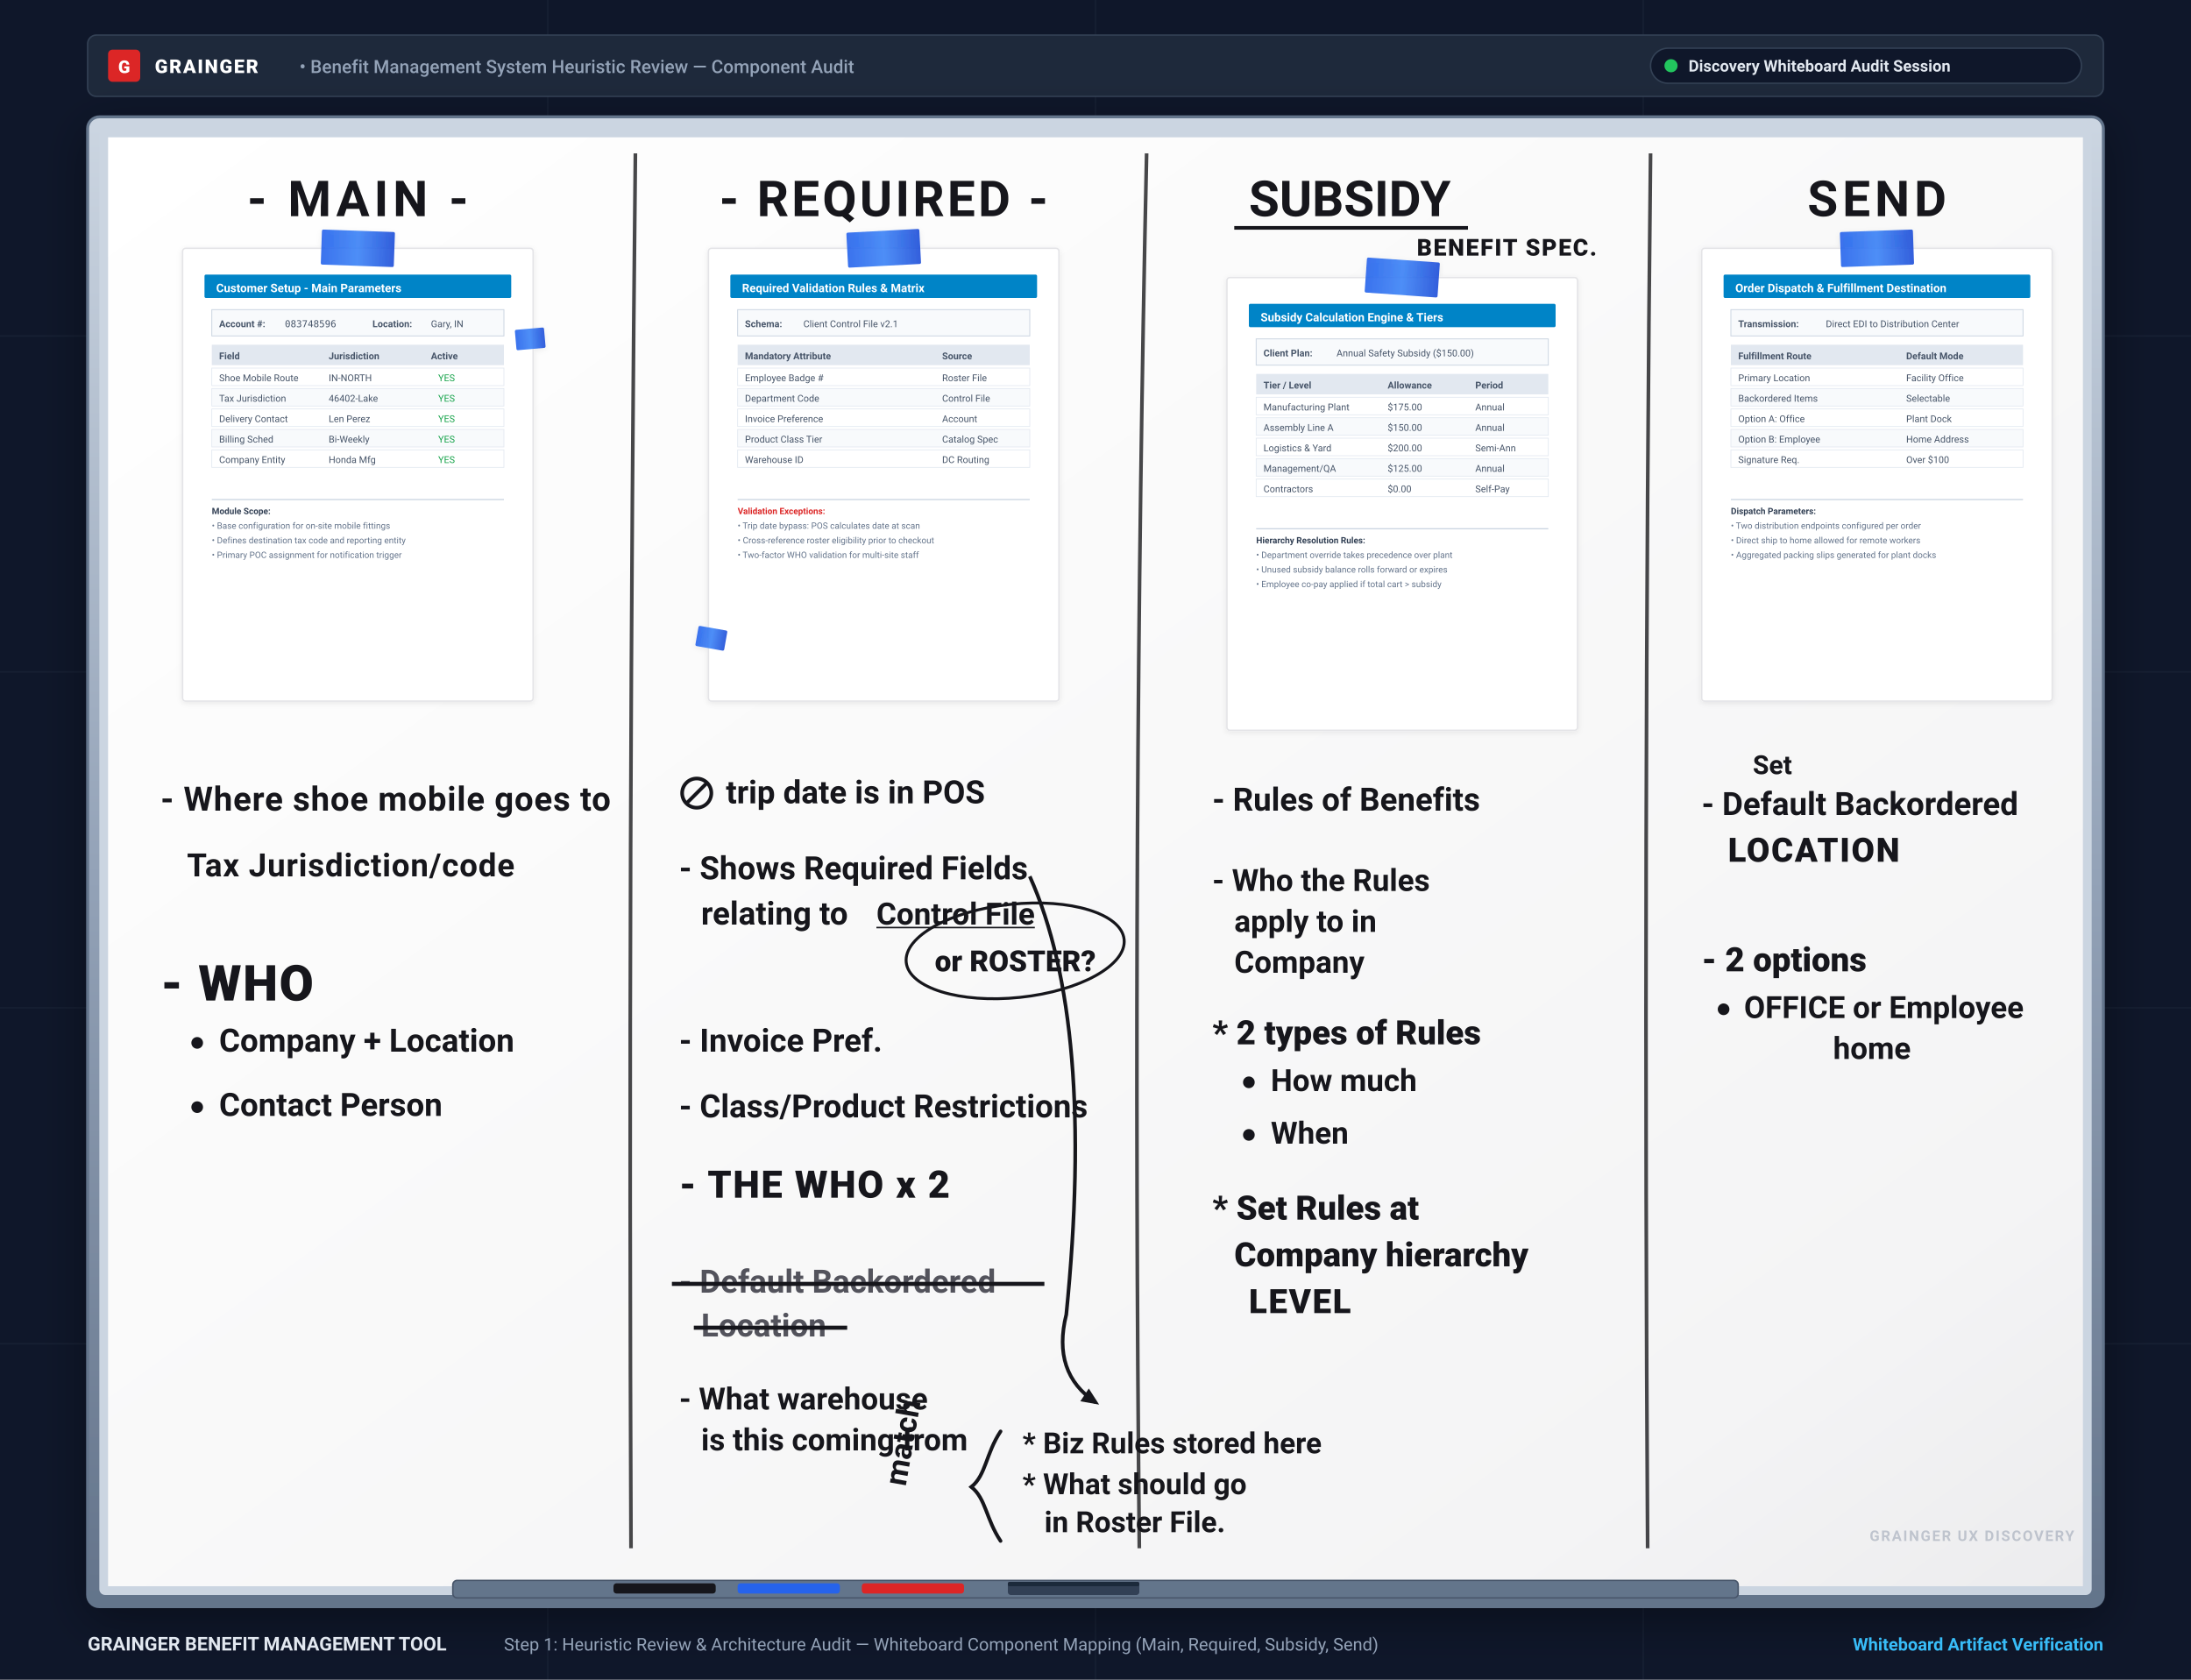
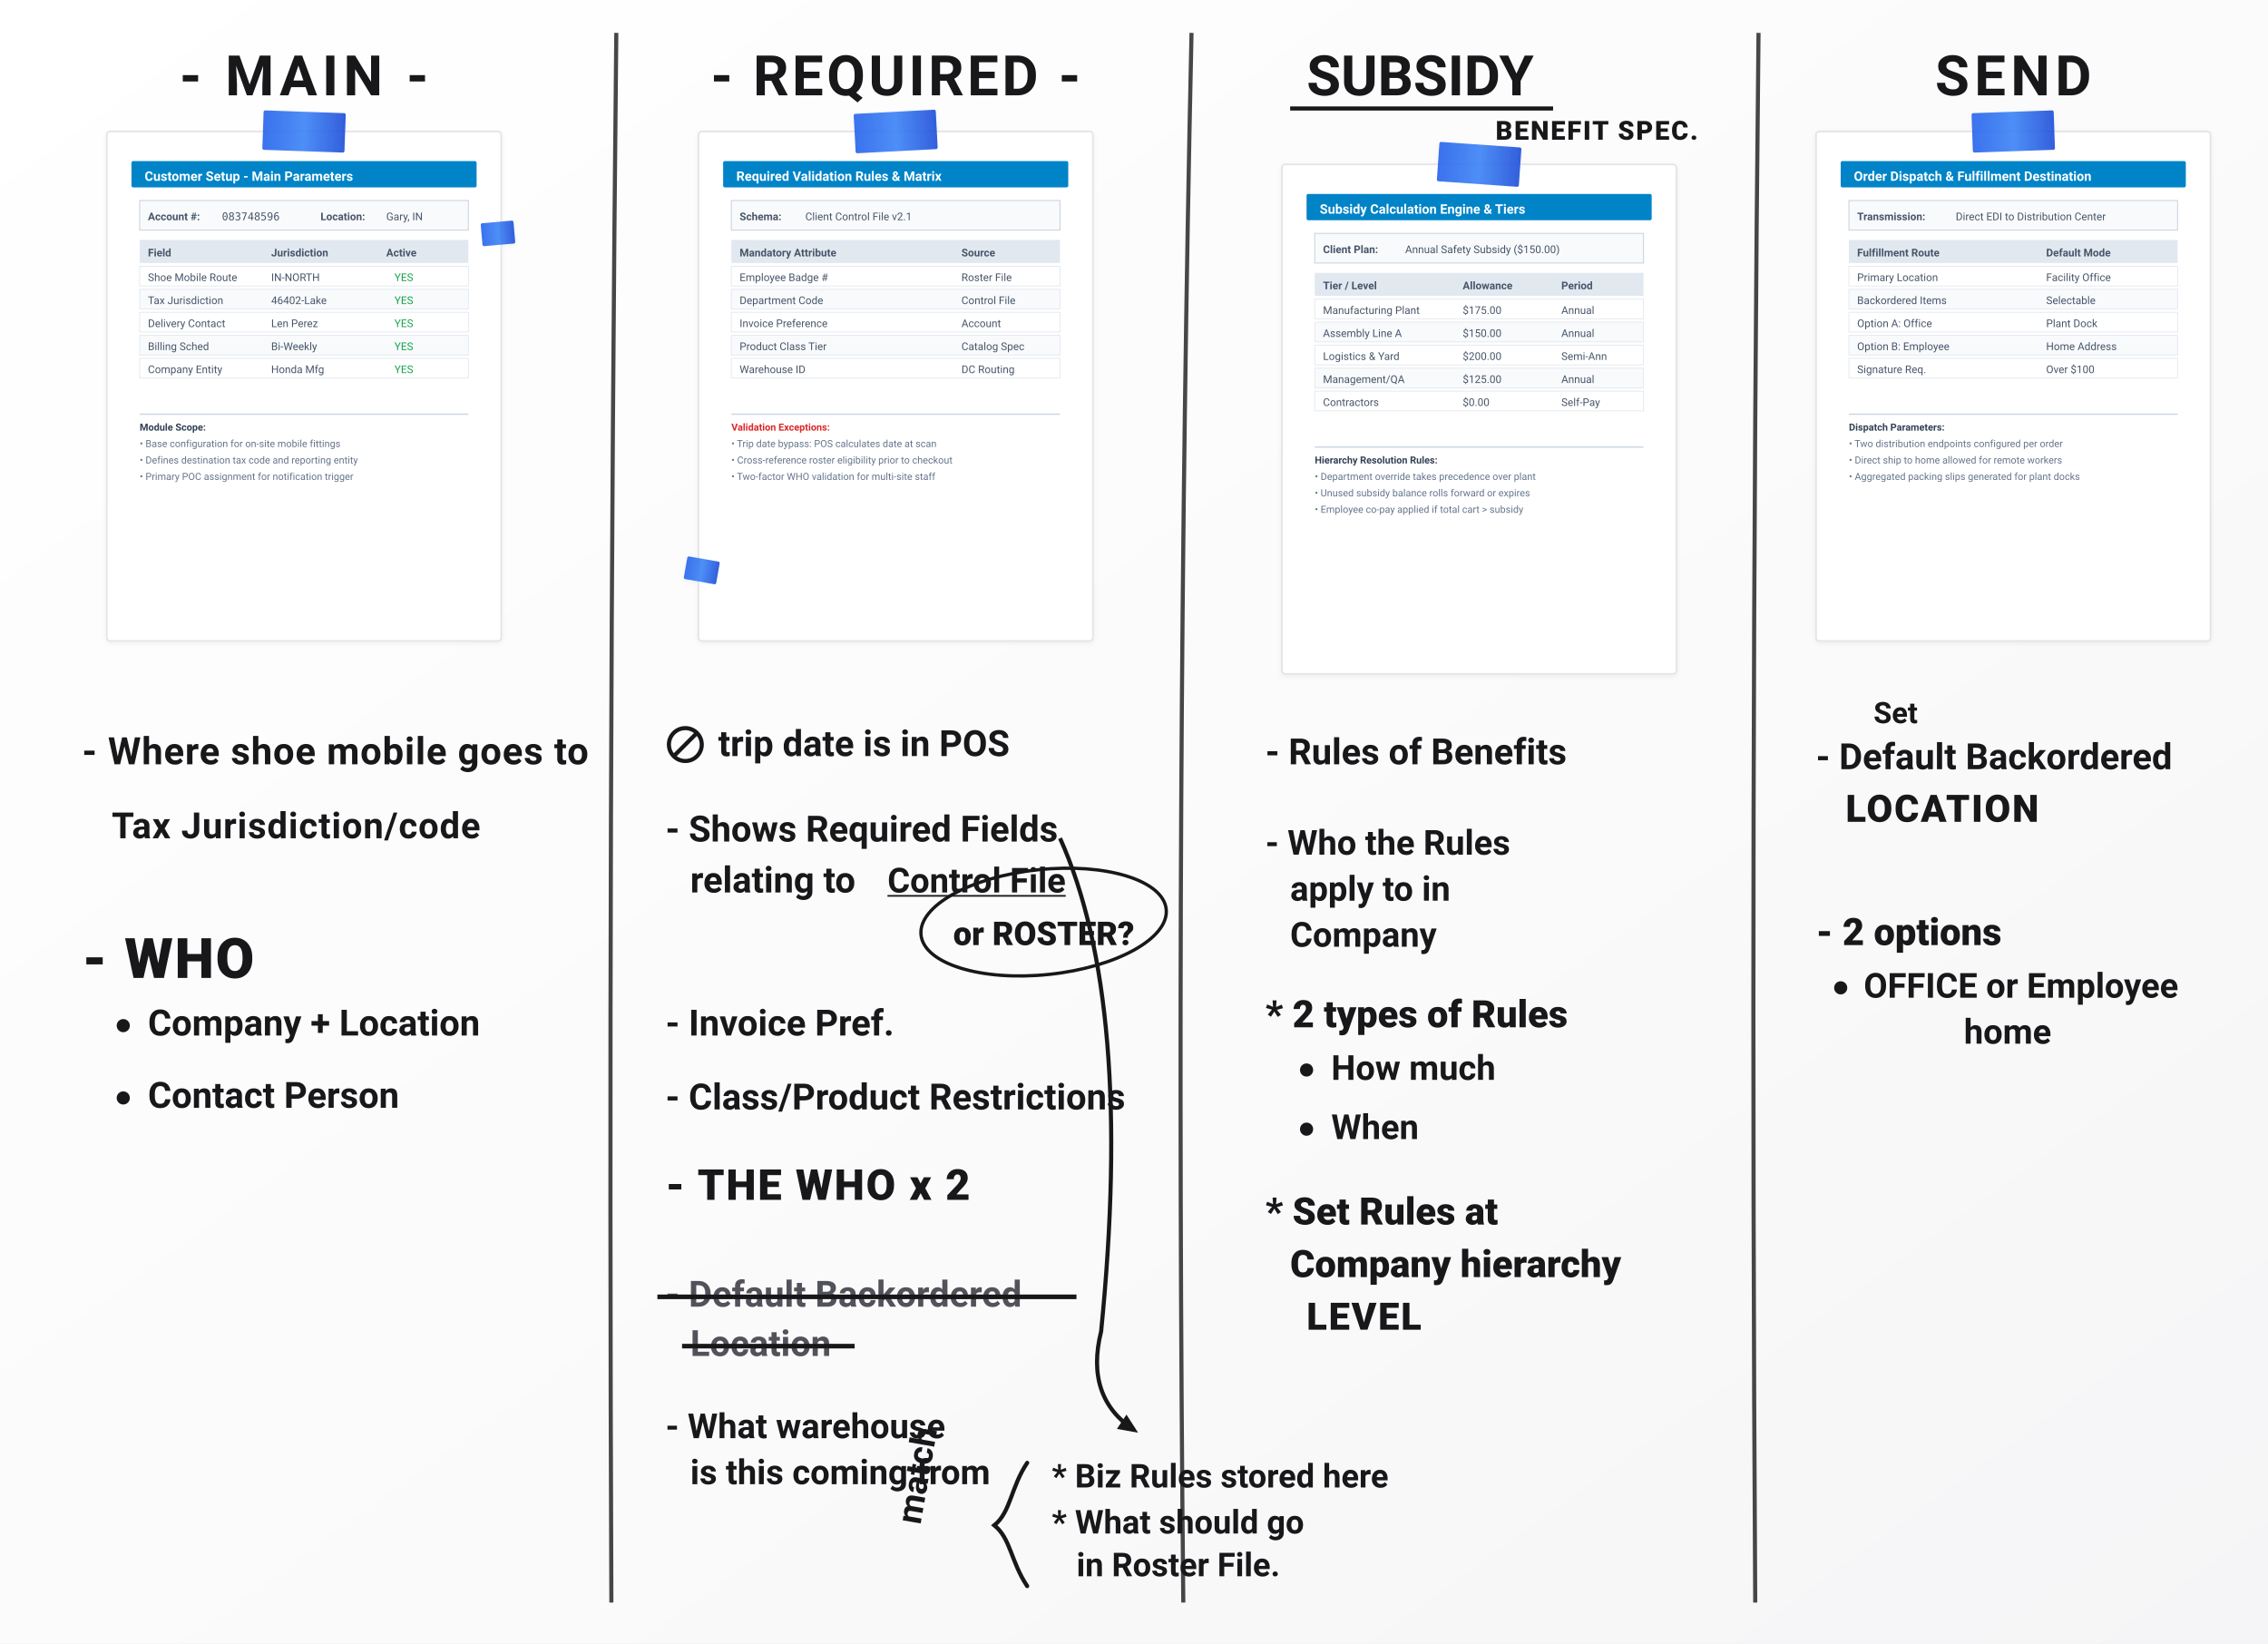
- <svg xmlns="http://www.w3.org/2000/svg" viewBox="0 0 1500 1150" width="1500" height="1150" style="background:#0f172a; font-family:-apple-system, BlinkMacSystemFont, 'Segoe UI', Roboto, 'Caveat', 'Comic Sans MS', sans-serif;">
+ <svg xmlns="http://www.w3.org/2000/svg" viewBox="0 0 1380 1000" width="1380" height="1000" style="background:#ffffff; font-family:-apple-system, BlinkMacSystemFont, 'Segoe UI', Roboto, 'Caveat', 'Comic Sans MS', sans-serif;">
  <defs>
    <linearGradient id="wbSurface" x1="0%" y1="0%" x2="100%" y2="100%">
      <stop offset="0%" stop-color="#ffffff" />
-       <stop offset="40%" stop-color="#fafafa" />
-       <stop offset="85%" stop-color="#f4f4f5" />
-       <stop offset="100%" stop-color="#ececee" />
-     </linearGradient>
-     <linearGradient id="frameMetal" x1="0%" y1="0%" x2="0%" y2="100%">
-       <stop offset="0%" stop-color="#cbd5e1" />
-       <stop offset="50%" stop-color="#94a3b8" />
-       <stop offset="100%" stop-color="#64748b" />
+       <stop offset="60%" stop-color="#fafafa" />
+       <stop offset="100%" stop-color="#f5f5f7" />
    </linearGradient>
    <filter id="paperShadow" x="-10%" y="-10%" width="125%" height="125%">
-       <feDropShadow dx="0" dy="4" stdDeviation="5" flood-color="#000000" flood-opacity="0.18" />
-       <feDropShadow dx="0" dy="1" stdDeviation="2" flood-color="#000000" flood-opacity="0.08" />
+       <feDropShadow dx="0" dy="3" stdDeviation="4" flood-color="#000000" flood-opacity="0.12" />
+       <feDropShadow dx="0" dy="1" stdDeviation="1.5" flood-color="#000000" flood-opacity="0.06" />
    </filter>
    <linearGradient id="blueTape" x1="0%" y1="0%" x2="100%" y2="0%">
      <stop offset="0%" stop-color="#2563eb" />
      <stop offset="50%" stop-color="#3b82f6" />
      <stop offset="100%" stop-color="#1d4ed8" />
    </linearGradient>
-     <filter id="boardShadow" x="-5%" y="-5%" width="110%" height="110%">
-       <feDropShadow dx="0" dy="8" stdDeviation="16" flood-color="#000000" flood-opacity="0.35" />
-     </filter>
    <marker id="marker-arrow" viewBox="0 0 10 10" refX="6" refY="5" markerWidth="6" markerHeight="6" orient="auto">
      <path d="M 0 1.5 L 8 5 L 0 8.5 z" fill="#18181b" />
    </marker>
  </defs>
-   <rect width="1500" height="1150" fill="#0f172a" />
-   <g opacity="0.06" stroke="#94a3b8" stroke-width="1">
-     <line x1="0" y1="230" x2="1500" y2="230" />
-     <line x1="0" y1="460" x2="1500" y2="460" />
-     <line x1="0" y1="690" x2="1500" y2="690" />
-     <line x1="0" y1="920" x2="1500" y2="920" />
-     <line x1="375" y1="0" x2="375" y2="1150" />
-     <line x1="750" y1="0" x2="750" y2="1150" />
-     <line x1="1125" y1="0" x2="1125" y2="1150" />
-   </g>
-   <g transform="translate(60, 24)">
-     <rect width="1380" height="42" rx="6" fill="#1e293b" stroke="#334155" stroke-width="1" />
-     <rect x="14" y="10" width="22" height="22" rx="3" fill="#dc2626" />
-     <text x="25" y="26" font-size="12" font-weight="900" fill="#ffffff" text-anchor="middle">G</text>
-     <text x="46" y="26" font-size="13" font-weight="800" fill="#ffffff" letter-spacing="1">GRAINGER</text>
-     <text x="145" y="26" font-size="12.5" font-weight="500" fill="#94a3b8">• Benefit Management System Heuristic Review — Component Audit</text>
-     <g transform="translate(1070, 9)">
-       <rect width="295" height="24" rx="12" fill="#0f172a" stroke="#334155" stroke-width="1" />
-       <circle cx="14" cy="12" r="4.5" fill="#22c55e" />
-       <text x="26" y="16" font-size="11" font-weight="600" fill="#e2e8f0">Discovery Whiteboard Audit Session</text>
-     </g>
-   </g>
-   <g transform="translate(60, 80)" filter="url(#boardShadow)">
-     <rect width="1380" height="1020" rx="8" fill="url(#frameMetal)" stroke="#64748b" stroke-width="2" />
-     <rect x="8" y="8" width="1364" height="1004" rx="4" fill="#cbd5e1" />
-     <rect x="14" y="14" width="1352" height="992" fill="url(#wbSurface)" />
-     <rect x="250" y="1002" width="880" height="12" rx="3" fill="#64748b" stroke="#475569" stroke-width="1" />
-     <rect x="360" y="1004" width="70" height="7" rx="2" fill="#18181b" />
-     <rect x="445" y="1004" width="70" height="7" rx="2" fill="#2563eb" />
-     <rect x="530" y="1004" width="70" height="7" rx="2" fill="#dc2626" />
-     <rect x="630" y="1003" width="90" height="9" rx="2" fill="#334155" />
-     <rect x="630" y="1003" width="90" height="3" rx="1" fill="#1e293b" />
-     <g transform="translate(40, 30)">
-       <text x="145" y="38" font-size="34" font-weight="700" fill="#18181b" text-anchor="middle" letter-spacing="3">- MAIN -</text>
-       <g transform="translate(25, 60)" filter="url(#paperShadow)">
-         <rect width="240" height="310" rx="2" fill="#ffffff" stroke="#e4e4e7" stroke-width="1" />
-         <rect x="95" y="-12" width="50" height="24" rx="1" fill="url(#blueTape)" transform="rotate(2 120 0)" opacity="0.9" />
-         <rect x="228" y="55" width="20" height="14" rx="1" fill="url(#blueTape)" transform="rotate(-5 238 62)" opacity="0.9" />
-         <g transform="translate(15, 18)">
-           <rect width="210" height="16" fill="#0284c7" rx="1" />
-           <text x="8" y="12" font-size="8" font-weight="700" fill="#ffffff">Customer Setup - Main Parameters</text>
-           <g transform="translate(5, 24)" font-size="6.5" fill="#475569">
-             <rect width="200" height="18" fill="#f8fafc" stroke="#cbd5e1" stroke-width="0.6" />
-             <text x="5" y="12" font-weight="700">Account #:</text>
-             <text x="50" y="12" font-family="monospace">083748596</text>
-             <text x="110" y="12" font-weight="700">Location:</text>
-             <text x="150" y="12">Gary, IN</text>
-             <g transform="translate(0, 24)">
-               <rect width="200" height="14" fill="#e2e8f0" />
-               <text x="5" y="10" font-weight="700">Field</text>
-               <text x="80" y="10" font-weight="700">Jurisdiction</text>
-               <text x="150" y="10" font-weight="700">Active</text>
-               <rect y="16" width="200" height="12" fill="#ffffff" stroke="#e2e8f0" stroke-width="0.5" />
-               <text x="5" y="25">Shoe Mobile Route</text>
-               <text x="80" y="25">IN-NORTH</text>
-               <text x="155" y="25" fill="#16a34a">YES</text>
-               <rect y="30" width="200" height="12" fill="#f8fafc" stroke="#e2e8f0" stroke-width="0.5" />
-               <text x="5" y="39">Tax Jurisdiction</text>
-               <text x="80" y="39">46402-Lake</text>
-               <text x="155" y="39" fill="#16a34a">YES</text>
-               <rect y="44" width="200" height="12" fill="#ffffff" stroke="#e2e8f0" stroke-width="0.5" />
-               <text x="5" y="53">Delivery Contact</text>
-               <text x="80" y="53">Len Perez</text>
-               <text x="155" y="53" fill="#16a34a">YES</text>
-               <rect y="58" width="200" height="12" fill="#f8fafc" stroke="#e2e8f0" stroke-width="0.5" />
-               <text x="5" y="67">Billing Sched</text>
-               <text x="80" y="67">Bi-Weekly</text>
-               <text x="155" y="67" fill="#16a34a">YES</text>
-               <rect y="72" width="200" height="12" fill="#ffffff" stroke="#e2e8f0" stroke-width="0.5" />
-               <text x="5" y="81">Company Entity</text>
-               <text x="80" y="81">Honda Mfg</text>
-               <text x="155" y="81" fill="#16a34a">YES</text>
-             </g>
-             <g transform="translate(0, 130)" font-size="6" fill="#64748b">
-               <line x1="0" y1="0" x2="200" y2="0" stroke="#cbd5e1" stroke-width="0.8" />
-               <text x="0" y="10" font-weight="700" fill="#334155">Module Scope:</text>
-               <text x="0" y="20">• Base configuration for on-site mobile fittings</text>
-               <text x="0" y="30">• Defines destination tax code and reporting entity</text>
-               <text x="0" y="40">• Primary POC assignment for notification trigger</text>
-             </g>
-           </g>
-         </g>
-       </g>
-       <g transform="translate(10, 420)" fill="#18181b">
-         <text x="0" y="25" font-size="23" font-weight="700" letter-spacing="0.5">- Where shoe mobile goes to</text>
-         <text x="18" y="70" font-size="22" font-weight="700" letter-spacing="0.5">Tax Jurisdiction/code</text>
-         <g transform="translate(0, 130)">
-           <text x="0" y="25" font-size="34" font-weight="800" letter-spacing="1">- WHO</text>
-           <g transform="translate(25, 60)" font-size="22" font-weight="700">
-             <circle cx="0" cy="-6" r="4" fill="#18181b" />
-             <text x="15" y="0">Company + Location</text>
-             <circle cx="0" cy="38" r="4" fill="#18181b" />
-             <text x="15" y="44">Contact Person</text>
-           </g>
-         </g>
-       </g>
-     </g>
-     <path d="M 375,25 Q 370,500 372,980" fill="none" stroke="#27272a" stroke-width="2.5" opacity="0.85" />
-     <g transform="translate(385, 30)">
-       <text x="160" y="38" font-size="34" font-weight="700" fill="#18181b" text-anchor="middle" letter-spacing="2">- REQUIRED -</text>
-       <g transform="translate(40, 60)" filter="url(#paperShadow)">
-         <rect width="240" height="310" rx="2" fill="#ffffff" stroke="#e4e4e7" stroke-width="1" />
-         <rect x="95" y="-12" width="50" height="24" rx="1" fill="url(#blueTape)" transform="rotate(-3 120 0)" opacity="0.9" />
-         <rect x="-8" y="260" width="20" height="14" rx="1" fill="url(#blueTape)" transform="rotate(10 2 267)" opacity="0.9" />
-         <g transform="translate(15, 18)">
-           <rect width="210" height="16" fill="#0284c7" rx="1" />
-           <text x="8" y="12" font-size="8" font-weight="700" fill="#ffffff">Required Validation Rules &amp; Matrix</text>
-           <g transform="translate(5, 24)" font-size="6.5" fill="#475569">
-             <rect width="200" height="18" fill="#f8fafc" stroke="#cbd5e1" stroke-width="0.6" />
-             <text x="5" y="12" font-weight="700">Schema:</text>
-             <text x="45" y="12">Client Control File v2.1</text>
-             <g transform="translate(0, 24)">
-               <rect width="200" height="14" fill="#e2e8f0" />
-               <text x="5" y="10" font-weight="700">Mandatory Attribute</text>
-               <text x="140" y="10" font-weight="700">Source</text>
-               <rect y="16" width="200" height="12" fill="#ffffff" stroke="#e2e8f0" stroke-width="0.5" />
-               <text x="5" y="25">Employee Badge #</text>
-               <text x="140" y="25">Roster File</text>
-               <rect y="30" width="200" height="12" fill="#f8fafc" stroke="#e2e8f0" stroke-width="0.5" />
-               <text x="5" y="39">Department Code</text>
-               <text x="140" y="39">Control File</text>
-               <rect y="44" width="200" height="12" fill="#ffffff" stroke="#e2e8f0" stroke-width="0.5" />
-               <text x="5" y="53">Invoice Preference</text>
-               <text x="140" y="53">Account</text>
-               <rect y="58" width="200" height="12" fill="#f8fafc" stroke="#e2e8f0" stroke-width="0.5" />
-               <text x="5" y="67">Product Class Tier</text>
-               <text x="140" y="67">Catalog Spec</text>
-               <rect y="72" width="200" height="12" fill="#ffffff" stroke="#e2e8f0" stroke-width="0.5" />
-               <text x="5" y="81">Warehouse ID</text>
-               <text x="140" y="81">DC Routing</text>
-             </g>
-             <g transform="translate(0, 130)" font-size="6" fill="#64748b">
-               <line x1="0" y1="0" x2="200" y2="0" stroke="#cbd5e1" stroke-width="0.8" />
-               <text x="0" y="10" font-weight="700" fill="#dc2626">Validation Exceptions:</text>
-               <text x="0" y="20">• Trip date bypass: POS calculates date at scan</text>
-               <text x="0" y="30">• Cross-reference roster eligibility prior to checkout</text>
-               <text x="0" y="40">• Two-factor WHO validation for multi-site staff</text>
-             </g>
-           </g>
-         </g>
-       </g>
-       <g transform="translate(20, 415)" fill="#18181b">
-         <g transform="translate(0, 0)">
-           <circle cx="12" cy="18" r="10" fill="none" stroke="#18181b" stroke-width="2.5" />
-           <line x1="5" y1="25" x2="19" y2="11" stroke="#18181b" stroke-width="2.5" />
-           <text x="32" y="25" font-size="22" font-weight="700">trip date is in POS</text>
-         </g>
-         <g transform="translate(0, 52)">
-           <text x="0" y="25" font-size="22" font-weight="700">- Shows Required Fields</text>
-           <text x="15" y="56" font-size="22" font-weight="700">relating to</text>
-           <text x="135" y="56" font-size="21" font-weight="700" text-decoration="underline">Control File</text>
-           <text x="175" y="88" font-size="20" font-weight="800">or ROSTER?</text>
-           <ellipse cx="230" cy="74" rx="75" ry="32" fill="none" stroke="#18181b" stroke-width="2" transform="rotate(-6 230 74)" />
-         </g>
-         <text x="0" y="195" font-size="22" font-weight="700">- Invoice Pref.</text>
-         <text x="0" y="240" font-size="22" font-weight="700">- Class/Product Restrictions</text>
-         <text x="0" y="295" font-size="26" font-weight="800" letter-spacing="1">- THE WHO x 2</text>
-         <g transform="translate(0, 340)">
-           <text x="0" y="20" font-size="22" font-weight="700" fill="#52525b">- Default Backordered</text>
-           <text x="15" y="50" font-size="22" font-weight="700" fill="#52525b">Location</text>
-           <path d="M -5,14 L 250,14" fill="none" stroke="#18181b" stroke-width="2.8" />
-           <path d="M 10,44 L 115,44" fill="none" stroke="#18181b" stroke-width="2.8" />
-         </g>
-         <g transform="translate(0, 420)">
-           <text x="0" y="20" font-size="21" font-weight="700">- What warehouse</text>
-           <text x="15" y="48" font-size="21" font-weight="700">is this coming from</text>
-         </g>
-       </g>
-     </g>
-     <path d="M 725,25 Q 715,480 720,980" fill="none" stroke="#27272a" stroke-width="2.5" opacity="0.85" />
-     <g transform="translate(735, 30)">
-       <g transform="translate(50, 0)">
-         <text x="10" y="38" font-size="34" font-weight="700" fill="#18181b">SUBSIDY</text>
-         <line x1="0" y1="46" x2="160" y2="46" stroke="#18181b" stroke-width="2.5" />
-         <text x="125" y="65" font-size="16" font-weight="800" fill="#18181b" letter-spacing="1">BENEFIT SPEC.</text>
-       </g>
-       <g transform="translate(45, 80)" filter="url(#paperShadow)">
-         <rect width="240" height="310" rx="2" fill="#ffffff" stroke="#e4e4e7" stroke-width="1" />
-         <rect x="95" y="-12" width="50" height="24" rx="1" fill="url(#blueTape)" transform="rotate(4 120 0)" opacity="0.9" />
-         <g transform="translate(15, 18)">
-           <rect width="210" height="16" fill="#0284c7" rx="1" />
-           <text x="8" y="12" font-size="8" font-weight="700" fill="#ffffff">Subsidy Calculation Engine &amp; Tiers</text>
-           <g transform="translate(5, 24)" font-size="6.5" fill="#475569">
-             <rect width="200" height="18" fill="#f8fafc" stroke="#cbd5e1" stroke-width="0.6" />
-             <text x="5" y="12" font-weight="700">Client Plan:</text>
-             <text x="55" y="12">Annual Safety Subsidy ($150.00)</text>
-             <g transform="translate(0, 24)">
-               <rect width="200" height="14" fill="#e2e8f0" />
-               <text x="5" y="10" font-weight="700">Tier / Level</text>
-               <text x="90" y="10" font-weight="700">Allowance</text>
-               <text x="150" y="10" font-weight="700">Period</text>
-               <rect y="16" width="200" height="12" fill="#ffffff" stroke="#e2e8f0" stroke-width="0.5" />
-               <text x="5" y="25">Manufacturing Plant</text>
-               <text x="90" y="25">$175.00</text>
-               <text x="150" y="25">Annual</text>
-               <rect y="30" width="200" height="12" fill="#f8fafc" stroke="#e2e8f0" stroke-width="0.5" />
-               <text x="5" y="39">Assembly Line A</text>
-               <text x="90" y="39">$150.00</text>
-               <text x="150" y="39">Annual</text>
-               <rect y="44" width="200" height="12" fill="#ffffff" stroke="#e2e8f0" stroke-width="0.5" />
-               <text x="5" y="53">Logistics &amp; Yard</text>
-               <text x="90" y="53">$200.00</text>
-               <text x="150" y="53">Semi-Ann</text>
-               <rect y="58" width="200" height="12" fill="#f8fafc" stroke="#e2e8f0" stroke-width="0.5" />
-               <text x="5" y="67">Management/QA</text>
-               <text x="90" y="67">$125.00</text>
-               <text x="150" y="67">Annual</text>
-               <rect y="72" width="200" height="12" fill="#ffffff" stroke="#e2e8f0" stroke-width="0.5" />
-               <text x="5" y="81">Contractors</text>
-               <text x="90" y="81">$0.00</text>
-               <text x="150" y="81">Self-Pay</text>
-             </g>
-             <g transform="translate(0, 130)" font-size="6" fill="#64748b">
-               <line x1="0" y1="0" x2="200" y2="0" stroke="#cbd5e1" stroke-width="0.8" />
-               <text x="0" y="10" font-weight="700" fill="#334155">Hierarchy Resolution Rules:</text>
-               <text x="0" y="20">• Department override takes precedence over plant</text>
-               <text x="0" y="30">• Unused subsidy balance rolls forward or expires</text>
-               <text x="0" y="40">• Employee co-pay applied if total cart &gt; subsidy</text>
-             </g>
-           </g>
-         </g>
-       </g>
-       <g transform="translate(35, 420)" fill="#18181b">
-         <text x="0" y="25" font-size="22" font-weight="700">- Rules of Benefits</text>
-         <g transform="translate(0, 60)">
-           <text x="0" y="20" font-size="21" font-weight="700">- Who the Rules</text>
-           <text x="15" y="48" font-size="21" font-weight="700">apply to in</text>
-           <text x="15" y="76" font-size="21" font-weight="700">Company</text>
-         </g>
-         <g transform="translate(0, 165)">
-           <text x="0" y="20" font-size="23" font-weight="800">* 2 types of Rules</text>
-           <g transform="translate(25, 52)" font-size="21" font-weight="700">
-             <circle cx="0" cy="-6" r="4" fill="#18181b" />
-             <text x="15" y="0">How much</text>
-             <circle cx="0" cy="30" r="4" fill="#18181b" />
-             <text x="15" y="36">When</text>
-           </g>
-         </g>
-         <g transform="translate(0, 285)">
-           <text x="0" y="20" font-size="23" font-weight="800">* Set Rules at</text>
-           <text x="15" y="52" font-size="23" font-weight="800">Company hierarchy</text>
-           <text x="25" y="84" font-size="23" font-weight="800" letter-spacing="1">LEVEL</text>
-         </g>
-       </g>
-     </g>
-     <path d="M 1070,25 Q 1065,490 1068,980" fill="none" stroke="#27272a" stroke-width="2.5" opacity="0.85" />
-     <g transform="translate(1080, 30)">
-       <text x="145" y="38" font-size="34" font-weight="700" fill="#18181b" text-anchor="middle" letter-spacing="3">SEND</text>
-       <g transform="translate(25, 60)" filter="url(#paperShadow)">
-         <rect width="240" height="310" rx="2" fill="#ffffff" stroke="#e4e4e7" stroke-width="1" />
-         <rect x="95" y="-12" width="50" height="24" rx="1" fill="url(#blueTape)" transform="rotate(-2 120 0)" opacity="0.9" />
-         <g transform="translate(15, 18)">
-           <rect width="210" height="16" fill="#0284c7" rx="1" />
-           <text x="8" y="12" font-size="8" font-weight="700" fill="#ffffff">Order Dispatch &amp; Fulfillment Destination</text>
-           <g transform="translate(5, 24)" font-size="6.5" fill="#475569">
-             <rect width="200" height="18" fill="#f8fafc" stroke="#cbd5e1" stroke-width="0.6" />
-             <text x="5" y="12" font-weight="700">Transmission:</text>
-             <text x="65" y="12">Direct EDI to Distribution Center</text>
-             <g transform="translate(0, 24)">
-               <rect width="200" height="14" fill="#e2e8f0" />
-               <text x="5" y="10" font-weight="700">Fulfillment Route</text>
-               <text x="120" y="10" font-weight="700">Default Mode</text>
-               <rect y="16" width="200" height="12" fill="#ffffff" stroke="#e2e8f0" stroke-width="0.5" />
-               <text x="5" y="25">Primary Location</text>
-               <text x="120" y="25">Facility Office</text>
-               <rect y="30" width="200" height="12" fill="#f8fafc" stroke="#e2e8f0" stroke-width="0.5" />
-               <text x="5" y="39">Backordered Items</text>
-               <text x="120" y="39">Selectable</text>
-               <rect y="44" width="200" height="12" fill="#ffffff" stroke="#e2e8f0" stroke-width="0.5" />
-               <text x="5" y="53">Option A: Office</text>
-               <text x="120" y="53">Plant Dock</text>
-               <rect y="58" width="200" height="12" fill="#f8fafc" stroke="#e2e8f0" stroke-width="0.5" />
-               <text x="5" y="67">Option B: Employee</text>
-               <text x="120" y="67">Home Address</text>
-               <rect y="72" width="200" height="12" fill="#ffffff" stroke="#e2e8f0" stroke-width="0.5" />
-               <text x="5" y="81">Signature Req.</text>
-               <text x="120" y="81">Over $100</text>
-             </g>
-             <g transform="translate(0, 130)" font-size="6" fill="#64748b">
-               <line x1="0" y1="0" x2="200" y2="0" stroke="#cbd5e1" stroke-width="0.8" />
-               <text x="0" y="10" font-weight="700" fill="#334155">Dispatch Parameters:</text>
-               <text x="0" y="20">• Two distribution endpoints configured per order</text>
-               <text x="0" y="30">• Direct ship to home allowed for remote workers</text>
-               <text x="0" y="40">• Aggregated packing slips generated for plant docks</text>
-             </g>
-           </g>
-         </g>
-       </g>
-       <g transform="translate(25, 420)" fill="#18181b">
-         <g transform="translate(0, 0)">
-           <text x="35" y="0" font-size="18" font-weight="700">Set</text>
-           <text x="0" y="28" font-size="22" font-weight="700">- Default Backordered</text>
-           <text x="18" y="60" font-size="23" font-weight="800" letter-spacing="1">LOCATION</text>
-         </g>
-         <g transform="translate(0, 115)">
-           <text x="0" y="20" font-size="23" font-weight="800">- 2 options</text>
-           <g transform="translate(15, 52)" font-size="21" font-weight="700">
-             <circle cx="0" cy="-6" r="4" fill="#18181b" />
-             <text x="14" y="0">OFFICE or Employee</text>
-             <text x="75" y="28">home</text>
-           </g>
-         </g>
-       </g>
-     </g>
-     <path d="M 645,520 Q 690,620 670,820 Q 660,860 690,880" fill="none" stroke="#18181b" stroke-width="2.5" marker-end="url(#marker-arrow)" />
-     <g transform="translate(600, 890)" fill="#18181b">
-       <text x="-40" y="48" font-size="21" font-weight="700" transform="rotate(-80 -40 48)">match</text>
-       <path d="M 25,10 C 15,25 15,40 5,48 C 15,56 15,70 25,85" fill="none" stroke="#18181b" stroke-width="2.5" stroke-linecap="round" />
-       <g transform="translate(40, 25)" font-size="20" font-weight="700">
-         <text x="0" y="0">* Biz Rules stored here</text>
-         <text x="0" y="28">* What should go</text>
-         <text x="15" y="54">in Roster File.</text>
-       </g>
-     </g>
-     <g transform="translate(1220, 975)" opacity="0.35">
-       <text x="0" y="0" font-size="10" font-weight="700" fill="#64748b" letter-spacing="1">GRAINGER UX DISCOVERY</text>
-     </g>
-   </g>
-   <g transform="translate(60, 1115)">
-     <text x="0" y="15" font-size="13" font-weight="700" fill="#e2e8f0">GRAINGER BENEFIT MANAGEMENT TOOL</text>
-     <text x="285" y="15" font-size="12" fill="#94a3b8">Step 1: Heuristic Review &amp; Architecture Audit — Whiteboard Component Mapping (Main, Required, Subsidy, Send)</text>
-     <text x="1380" y="15" font-size="12" font-weight="600" fill="#38bdf8" text-anchor="end">Whiteboard Artifact Verification</text>
+   <rect width="1380" height="1000" fill="url(#wbSurface)" />
+   <g transform="translate(40, 20)">
+     <text x="145" y="38" font-size="34" font-weight="700" fill="#18181b" text-anchor="middle" letter-spacing="3">- MAIN -</text>
+     <g transform="translate(25, 60)" filter="url(#paperShadow)">
+       <rect width="240" height="310" rx="2" fill="#ffffff" stroke="#e4e4e7" stroke-width="1" />
+       <rect x="95" y="-12" width="50" height="24" rx="1" fill="url(#blueTape)" transform="rotate(2 120 0)" opacity="0.9" />
+       <rect x="228" y="55" width="20" height="14" rx="1" fill="url(#blueTape)" transform="rotate(-5 238 62)" opacity="0.9" />
+       <g transform="translate(15, 18)">
+         <rect width="210" height="16" fill="#0284c7" rx="1" />
+         <text x="8" y="12" font-size="8" font-weight="700" fill="#ffffff">Customer Setup - Main Parameters</text>
+         <g transform="translate(5, 24)" font-size="6.5" fill="#475569">
+           <rect width="200" height="18" fill="#f8fafc" stroke="#cbd5e1" stroke-width="0.6" />
+           <text x="5" y="12" font-weight="700">Account #:</text>
+           <text x="50" y="12" font-family="monospace">083748596</text>
+           <text x="110" y="12" font-weight="700">Location:</text>
+           <text x="150" y="12">Gary, IN</text>
+           <g transform="translate(0, 24)">
+             <rect width="200" height="14" fill="#e2e8f0" />
+             <text x="5" y="10" font-weight="700">Field</text>
+             <text x="80" y="10" font-weight="700">Jurisdiction</text>
+             <text x="150" y="10" font-weight="700">Active</text>
+             <rect y="16" width="200" height="12" fill="#ffffff" stroke="#e2e8f0" stroke-width="0.5" />
+             <text x="5" y="25">Shoe Mobile Route</text>
+             <text x="80" y="25">IN-NORTH</text>
+             <text x="155" y="25" fill="#16a34a">YES</text>
+             <rect y="30" width="200" height="12" fill="#f8fafc" stroke="#e2e8f0" stroke-width="0.5" />
+             <text x="5" y="39">Tax Jurisdiction</text>
+             <text x="80" y="39">46402-Lake</text>
+             <text x="155" y="39" fill="#16a34a">YES</text>
+             <rect y="44" width="200" height="12" fill="#ffffff" stroke="#e2e8f0" stroke-width="0.5" />
+             <text x="5" y="53">Delivery Contact</text>
+             <text x="80" y="53">Len Perez</text>
+             <text x="155" y="53" fill="#16a34a">YES</text>
+             <rect y="58" width="200" height="12" fill="#f8fafc" stroke="#e2e8f0" stroke-width="0.5" />
+             <text x="5" y="67">Billing Sched</text>
+             <text x="80" y="67">Bi-Weekly</text>
+             <text x="155" y="67" fill="#16a34a">YES</text>
+             <rect y="72" width="200" height="12" fill="#ffffff" stroke="#e2e8f0" stroke-width="0.5" />
+             <text x="5" y="81">Company Entity</text>
+             <text x="80" y="81">Honda Mfg</text>
+             <text x="155" y="81" fill="#16a34a">YES</text>
+           </g>
+           <g transform="translate(0, 130)" font-size="6" fill="#64748b">
+             <line x1="0" y1="0" x2="200" y2="0" stroke="#cbd5e1" stroke-width="0.8" />
+             <text x="0" y="10" font-weight="700" fill="#334155">Module Scope:</text>
+             <text x="0" y="20">• Base configuration for on-site mobile fittings</text>
+             <text x="0" y="30">• Defines destination tax code and reporting entity</text>
+             <text x="0" y="40">• Primary POC assignment for notification trigger</text>
+           </g>
+         </g>
+       </g>
+     </g>
+     <g transform="translate(10, 420)" fill="#18181b">
+       <text x="0" y="25" font-size="23" font-weight="700" letter-spacing="0.5">- Where shoe mobile goes to</text>
+       <text x="18" y="70" font-size="22" font-weight="700" letter-spacing="0.5">Tax Jurisdiction/code</text>
+       <g transform="translate(0, 130)">
+         <text x="0" y="25" font-size="34" font-weight="800" letter-spacing="1">- WHO</text>
+         <g transform="translate(25, 60)" font-size="22" font-weight="700">
+           <circle cx="0" cy="-6" r="4" fill="#18181b" />
+           <text x="15" y="0">Company + Location</text>
+           <circle cx="0" cy="38" r="4" fill="#18181b" />
+           <text x="15" y="44">Contact Person</text>
+         </g>
+       </g>
+     </g>
+   </g>
+   <path d="M 375,20 Q 370,500 372,975" fill="none" stroke="#27272a" stroke-width="2.5" opacity="0.85" />
+   <g transform="translate(385, 20)">
+     <text x="160" y="38" font-size="34" font-weight="700" fill="#18181b" text-anchor="middle" letter-spacing="2">- REQUIRED -</text>
+     <g transform="translate(40, 60)" filter="url(#paperShadow)">
+       <rect width="240" height="310" rx="2" fill="#ffffff" stroke="#e4e4e7" stroke-width="1" />
+       <rect x="95" y="-12" width="50" height="24" rx="1" fill="url(#blueTape)" transform="rotate(-3 120 0)" opacity="0.9" />
+       <rect x="-8" y="260" width="20" height="14" rx="1" fill="url(#blueTape)" transform="rotate(10 2 267)" opacity="0.9" />
+       <g transform="translate(15, 18)">
+         <rect width="210" height="16" fill="#0284c7" rx="1" />
+         <text x="8" y="12" font-size="8" font-weight="700" fill="#ffffff">Required Validation Rules &amp; Matrix</text>
+         <g transform="translate(5, 24)" font-size="6.5" fill="#475569">
+           <rect width="200" height="18" fill="#f8fafc" stroke="#cbd5e1" stroke-width="0.6" />
+           <text x="5" y="12" font-weight="700">Schema:</text>
+           <text x="45" y="12">Client Control File v2.1</text>
+           <g transform="translate(0, 24)">
+             <rect width="200" height="14" fill="#e2e8f0" />
+             <text x="5" y="10" font-weight="700">Mandatory Attribute</text>
+             <text x="140" y="10" font-weight="700">Source</text>
+             <rect y="16" width="200" height="12" fill="#ffffff" stroke="#e2e8f0" stroke-width="0.5" />
+             <text x="5" y="25">Employee Badge #</text>
+             <text x="140" y="25">Roster File</text>
+             <rect y="30" width="200" height="12" fill="#f8fafc" stroke="#e2e8f0" stroke-width="0.5" />
+             <text x="5" y="39">Department Code</text>
+             <text x="140" y="39">Control File</text>
+             <rect y="44" width="200" height="12" fill="#ffffff" stroke="#e2e8f0" stroke-width="0.5" />
+             <text x="5" y="53">Invoice Preference</text>
+             <text x="140" y="53">Account</text>
+             <rect y="58" width="200" height="12" fill="#f8fafc" stroke="#e2e8f0" stroke-width="0.5" />
+             <text x="5" y="67">Product Class Tier</text>
+             <text x="140" y="67">Catalog Spec</text>
+             <rect y="72" width="200" height="12" fill="#ffffff" stroke="#e2e8f0" stroke-width="0.5" />
+             <text x="5" y="81">Warehouse ID</text>
+             <text x="140" y="81">DC Routing</text>
+           </g>
+           <g transform="translate(0, 130)" font-size="6" fill="#64748b">
+             <line x1="0" y1="0" x2="200" y2="0" stroke="#cbd5e1" stroke-width="0.8" />
+             <text x="0" y="10" font-weight="700" fill="#dc2626">Validation Exceptions:</text>
+             <text x="0" y="20">• Trip date bypass: POS calculates date at scan</text>
+             <text x="0" y="30">• Cross-reference roster eligibility prior to checkout</text>
+             <text x="0" y="40">• Two-factor WHO validation for multi-site staff</text>
+           </g>
+         </g>
+       </g>
+     </g>
+     <g transform="translate(20, 415)" fill="#18181b">
+       <g transform="translate(0, 0)">
+         <circle cx="12" cy="18" r="10" fill="none" stroke="#18181b" stroke-width="2.5" />
+         <line x1="5" y1="25" x2="19" y2="11" stroke="#18181b" stroke-width="2.5" />
+         <text x="32" y="25" font-size="22" font-weight="700">trip date is in POS</text>
+       </g>
+       <g transform="translate(0, 52)">
+         <text x="0" y="25" font-size="22" font-weight="700">- Shows Required Fields</text>
+         <text x="15" y="56" font-size="22" font-weight="700">relating to</text>
+         <text x="135" y="56" font-size="21" font-weight="700" text-decoration="underline">Control File</text>
+         <text x="175" y="88" font-size="20" font-weight="800">or ROSTER?</text>
+         <ellipse cx="230" cy="74" rx="75" ry="32" fill="none" stroke="#18181b" stroke-width="2" transform="rotate(-6 230 74)" />
+       </g>
+       <text x="0" y="195" font-size="22" font-weight="700">- Invoice Pref.</text>
+       <text x="0" y="240" font-size="22" font-weight="700">- Class/Product Restrictions</text>
+       <text x="0" y="295" font-size="26" font-weight="800" letter-spacing="1">- THE WHO x 2</text>
+       <g transform="translate(0, 340)">
+         <text x="0" y="20" font-size="22" font-weight="700" fill="#52525b">- Default Backordered</text>
+         <text x="15" y="50" font-size="22" font-weight="700" fill="#52525b">Location</text>
+         <path d="M -5,14 L 250,14" fill="none" stroke="#18181b" stroke-width="2.8" />
+         <path d="M 10,44 L 115,44" fill="none" stroke="#18181b" stroke-width="2.8" />
+       </g>
+       <g transform="translate(0, 420)">
+         <text x="0" y="20" font-size="21" font-weight="700">- What warehouse</text>
+         <text x="15" y="48" font-size="21" font-weight="700">is this coming from</text>
+       </g>
+     </g>
+   </g>
+   <path d="M 725,20 Q 715,480 720,975" fill="none" stroke="#27272a" stroke-width="2.5" opacity="0.85" />
+   <g transform="translate(735, 20)">
+     <g transform="translate(50, 0)">
+       <text x="10" y="38" font-size="34" font-weight="700" fill="#18181b">SUBSIDY</text>
+       <line x1="0" y1="46" x2="160" y2="46" stroke="#18181b" stroke-width="2.5" />
+       <text x="125" y="65" font-size="16" font-weight="800" fill="#18181b" letter-spacing="1">BENEFIT SPEC.</text>
+     </g>
+     <g transform="translate(45, 80)" filter="url(#paperShadow)">
+       <rect width="240" height="310" rx="2" fill="#ffffff" stroke="#e4e4e7" stroke-width="1" />
+       <rect x="95" y="-12" width="50" height="24" rx="1" fill="url(#blueTape)" transform="rotate(4 120 0)" opacity="0.9" />
+       <g transform="translate(15, 18)">
+         <rect width="210" height="16" fill="#0284c7" rx="1" />
+         <text x="8" y="12" font-size="8" font-weight="700" fill="#ffffff">Subsidy Calculation Engine &amp; Tiers</text>
+         <g transform="translate(5, 24)" font-size="6.5" fill="#475569">
+           <rect width="200" height="18" fill="#f8fafc" stroke="#cbd5e1" stroke-width="0.6" />
+           <text x="5" y="12" font-weight="700">Client Plan:</text>
+           <text x="55" y="12">Annual Safety Subsidy ($150.00)</text>
+           <g transform="translate(0, 24)">
+             <rect width="200" height="14" fill="#e2e8f0" />
+             <text x="5" y="10" font-weight="700">Tier / Level</text>
+             <text x="90" y="10" font-weight="700">Allowance</text>
+             <text x="150" y="10" font-weight="700">Period</text>
+             <rect y="16" width="200" height="12" fill="#ffffff" stroke="#e2e8f0" stroke-width="0.5" />
+             <text x="5" y="25">Manufacturing Plant</text>
+             <text x="90" y="25">$175.00</text>
+             <text x="150" y="25">Annual</text>
+             <rect y="30" width="200" height="12" fill="#f8fafc" stroke="#e2e8f0" stroke-width="0.5" />
+             <text x="5" y="39">Assembly Line A</text>
+             <text x="90" y="39">$150.00</text>
+             <text x="150" y="39">Annual</text>
+             <rect y="44" width="200" height="12" fill="#ffffff" stroke="#e2e8f0" stroke-width="0.5" />
+             <text x="5" y="53">Logistics &amp; Yard</text>
+             <text x="90" y="53">$200.00</text>
+             <text x="150" y="53">Semi-Ann</text>
+             <rect y="58" width="200" height="12" fill="#f8fafc" stroke="#e2e8f0" stroke-width="0.5" />
+             <text x="5" y="67">Management/QA</text>
+             <text x="90" y="67">$125.00</text>
+             <text x="150" y="67">Annual</text>
+             <rect y="72" width="200" height="12" fill="#ffffff" stroke="#e2e8f0" stroke-width="0.5" />
+             <text x="5" y="81">Contractors</text>
+             <text x="90" y="81">$0.00</text>
+             <text x="150" y="81">Self-Pay</text>
+           </g>
+           <g transform="translate(0, 130)" font-size="6" fill="#64748b">
+             <line x1="0" y1="0" x2="200" y2="0" stroke="#cbd5e1" stroke-width="0.8" />
+             <text x="0" y="10" font-weight="700" fill="#334155">Hierarchy Resolution Rules:</text>
+             <text x="0" y="20">• Department override takes precedence over plant</text>
+             <text x="0" y="30">• Unused subsidy balance rolls forward or expires</text>
+             <text x="0" y="40">• Employee co-pay applied if total cart &gt; subsidy</text>
+           </g>
+         </g>
+       </g>
+     </g>
+     <g transform="translate(35, 420)" fill="#18181b">
+       <text x="0" y="25" font-size="22" font-weight="700">- Rules of Benefits</text>
+       <g transform="translate(0, 60)">
+         <text x="0" y="20" font-size="21" font-weight="700">- Who the Rules</text>
+         <text x="15" y="48" font-size="21" font-weight="700">apply to in</text>
+         <text x="15" y="76" font-size="21" font-weight="700">Company</text>
+       </g>
+       <g transform="translate(0, 165)">
+         <text x="0" y="20" font-size="23" font-weight="800">* 2 types of Rules</text>
+         <g transform="translate(25, 52)" font-size="21" font-weight="700">
+           <circle cx="0" cy="-6" r="4" fill="#18181b" />
+           <text x="15" y="0">How much</text>
+           <circle cx="0" cy="30" r="4" fill="#18181b" />
+           <text x="15" y="36">When</text>
+         </g>
+       </g>
+       <g transform="translate(0, 285)">
+         <text x="0" y="20" font-size="23" font-weight="800">* Set Rules at</text>
+         <text x="15" y="52" font-size="23" font-weight="800">Company hierarchy</text>
+         <text x="25" y="84" font-size="23" font-weight="800" letter-spacing="1">LEVEL</text>
+       </g>
+     </g>
+   </g>
+   <path d="M 1070,20 Q 1065,490 1068,975" fill="none" stroke="#27272a" stroke-width="2.5" opacity="0.85" />
+   <g transform="translate(1080, 20)">
+     <text x="145" y="38" font-size="34" font-weight="700" fill="#18181b" text-anchor="middle" letter-spacing="3">SEND</text>
+     <g transform="translate(25, 60)" filter="url(#paperShadow)">
+       <rect width="240" height="310" rx="2" fill="#ffffff" stroke="#e4e4e7" stroke-width="1" />
+       <rect x="95" y="-12" width="50" height="24" rx="1" fill="url(#blueTape)" transform="rotate(-2 120 0)" opacity="0.9" />
+       <g transform="translate(15, 18)">
+         <rect width="210" height="16" fill="#0284c7" rx="1" />
+         <text x="8" y="12" font-size="8" font-weight="700" fill="#ffffff">Order Dispatch &amp; Fulfillment Destination</text>
+         <g transform="translate(5, 24)" font-size="6.5" fill="#475569">
+           <rect width="200" height="18" fill="#f8fafc" stroke="#cbd5e1" stroke-width="0.6" />
+           <text x="5" y="12" font-weight="700">Transmission:</text>
+           <text x="65" y="12">Direct EDI to Distribution Center</text>
+           <g transform="translate(0, 24)">
+             <rect width="200" height="14" fill="#e2e8f0" />
+             <text x="5" y="10" font-weight="700">Fulfillment Route</text>
+             <text x="120" y="10" font-weight="700">Default Mode</text>
+             <rect y="16" width="200" height="12" fill="#ffffff" stroke="#e2e8f0" stroke-width="0.5" />
+             <text x="5" y="25">Primary Location</text>
+             <text x="120" y="25">Facility Office</text>
+             <rect y="30" width="200" height="12" fill="#f8fafc" stroke="#e2e8f0" stroke-width="0.5" />
+             <text x="5" y="39">Backordered Items</text>
+             <text x="120" y="39">Selectable</text>
+             <rect y="44" width="200" height="12" fill="#ffffff" stroke="#e2e8f0" stroke-width="0.5" />
+             <text x="5" y="53">Option A: Office</text>
+             <text x="120" y="53">Plant Dock</text>
+             <rect y="58" width="200" height="12" fill="#f8fafc" stroke="#e2e8f0" stroke-width="0.5" />
+             <text x="5" y="67">Option B: Employee</text>
+             <text x="120" y="67">Home Address</text>
+             <rect y="72" width="200" height="12" fill="#ffffff" stroke="#e2e8f0" stroke-width="0.5" />
+             <text x="5" y="81">Signature Req.</text>
+             <text x="120" y="81">Over $100</text>
+           </g>
+           <g transform="translate(0, 130)" font-size="6" fill="#64748b">
+             <line x1="0" y1="0" x2="200" y2="0" stroke="#cbd5e1" stroke-width="0.8" />
+             <text x="0" y="10" font-weight="700" fill="#334155">Dispatch Parameters:</text>
+             <text x="0" y="20">• Two distribution endpoints configured per order</text>
+             <text x="0" y="30">• Direct ship to home allowed for remote workers</text>
+             <text x="0" y="40">• Aggregated packing slips generated for plant docks</text>
+           </g>
+         </g>
+       </g>
+     </g>
+     <g transform="translate(25, 420)" fill="#18181b">
+       <g transform="translate(0, 0)">
+         <text x="35" y="0" font-size="18" font-weight="700">Set</text>
+         <text x="0" y="28" font-size="22" font-weight="700">- Default Backordered</text>
+         <text x="18" y="60" font-size="23" font-weight="800" letter-spacing="1">LOCATION</text>
+       </g>
+       <g transform="translate(0, 115)">
+         <text x="0" y="20" font-size="23" font-weight="800">- 2 options</text>
+         <g transform="translate(15, 52)" font-size="21" font-weight="700">
+           <circle cx="0" cy="-6" r="4" fill="#18181b" />
+           <text x="14" y="0">OFFICE or Employee</text>
+           <text x="75" y="28">home</text>
+         </g>
+       </g>
+     </g>
+   </g>
+   <path d="M 645,510 Q 690,610 670,810 Q 660,850 690,870" fill="none" stroke="#18181b" stroke-width="2.5" marker-end="url(#marker-arrow)" />
+   <g transform="translate(600, 880)" fill="#18181b">
+     <text x="-40" y="48" font-size="21" font-weight="700" transform="rotate(-80 -40 48)">match</text>
+     <path d="M 25,10 C 15,25 15,40 5,48 C 15,56 15,70 25,85" fill="none" stroke="#18181b" stroke-width="2.5" stroke-linecap="round" />
+     <g transform="translate(40, 25)" font-size="20" font-weight="700">
+       <text x="0" y="0">* Biz Rules stored here</text>
+       <text x="0" y="28">* What should go</text>
+       <text x="15" y="54">in Roster File.</text>
+     </g>
  </g>
</svg>
